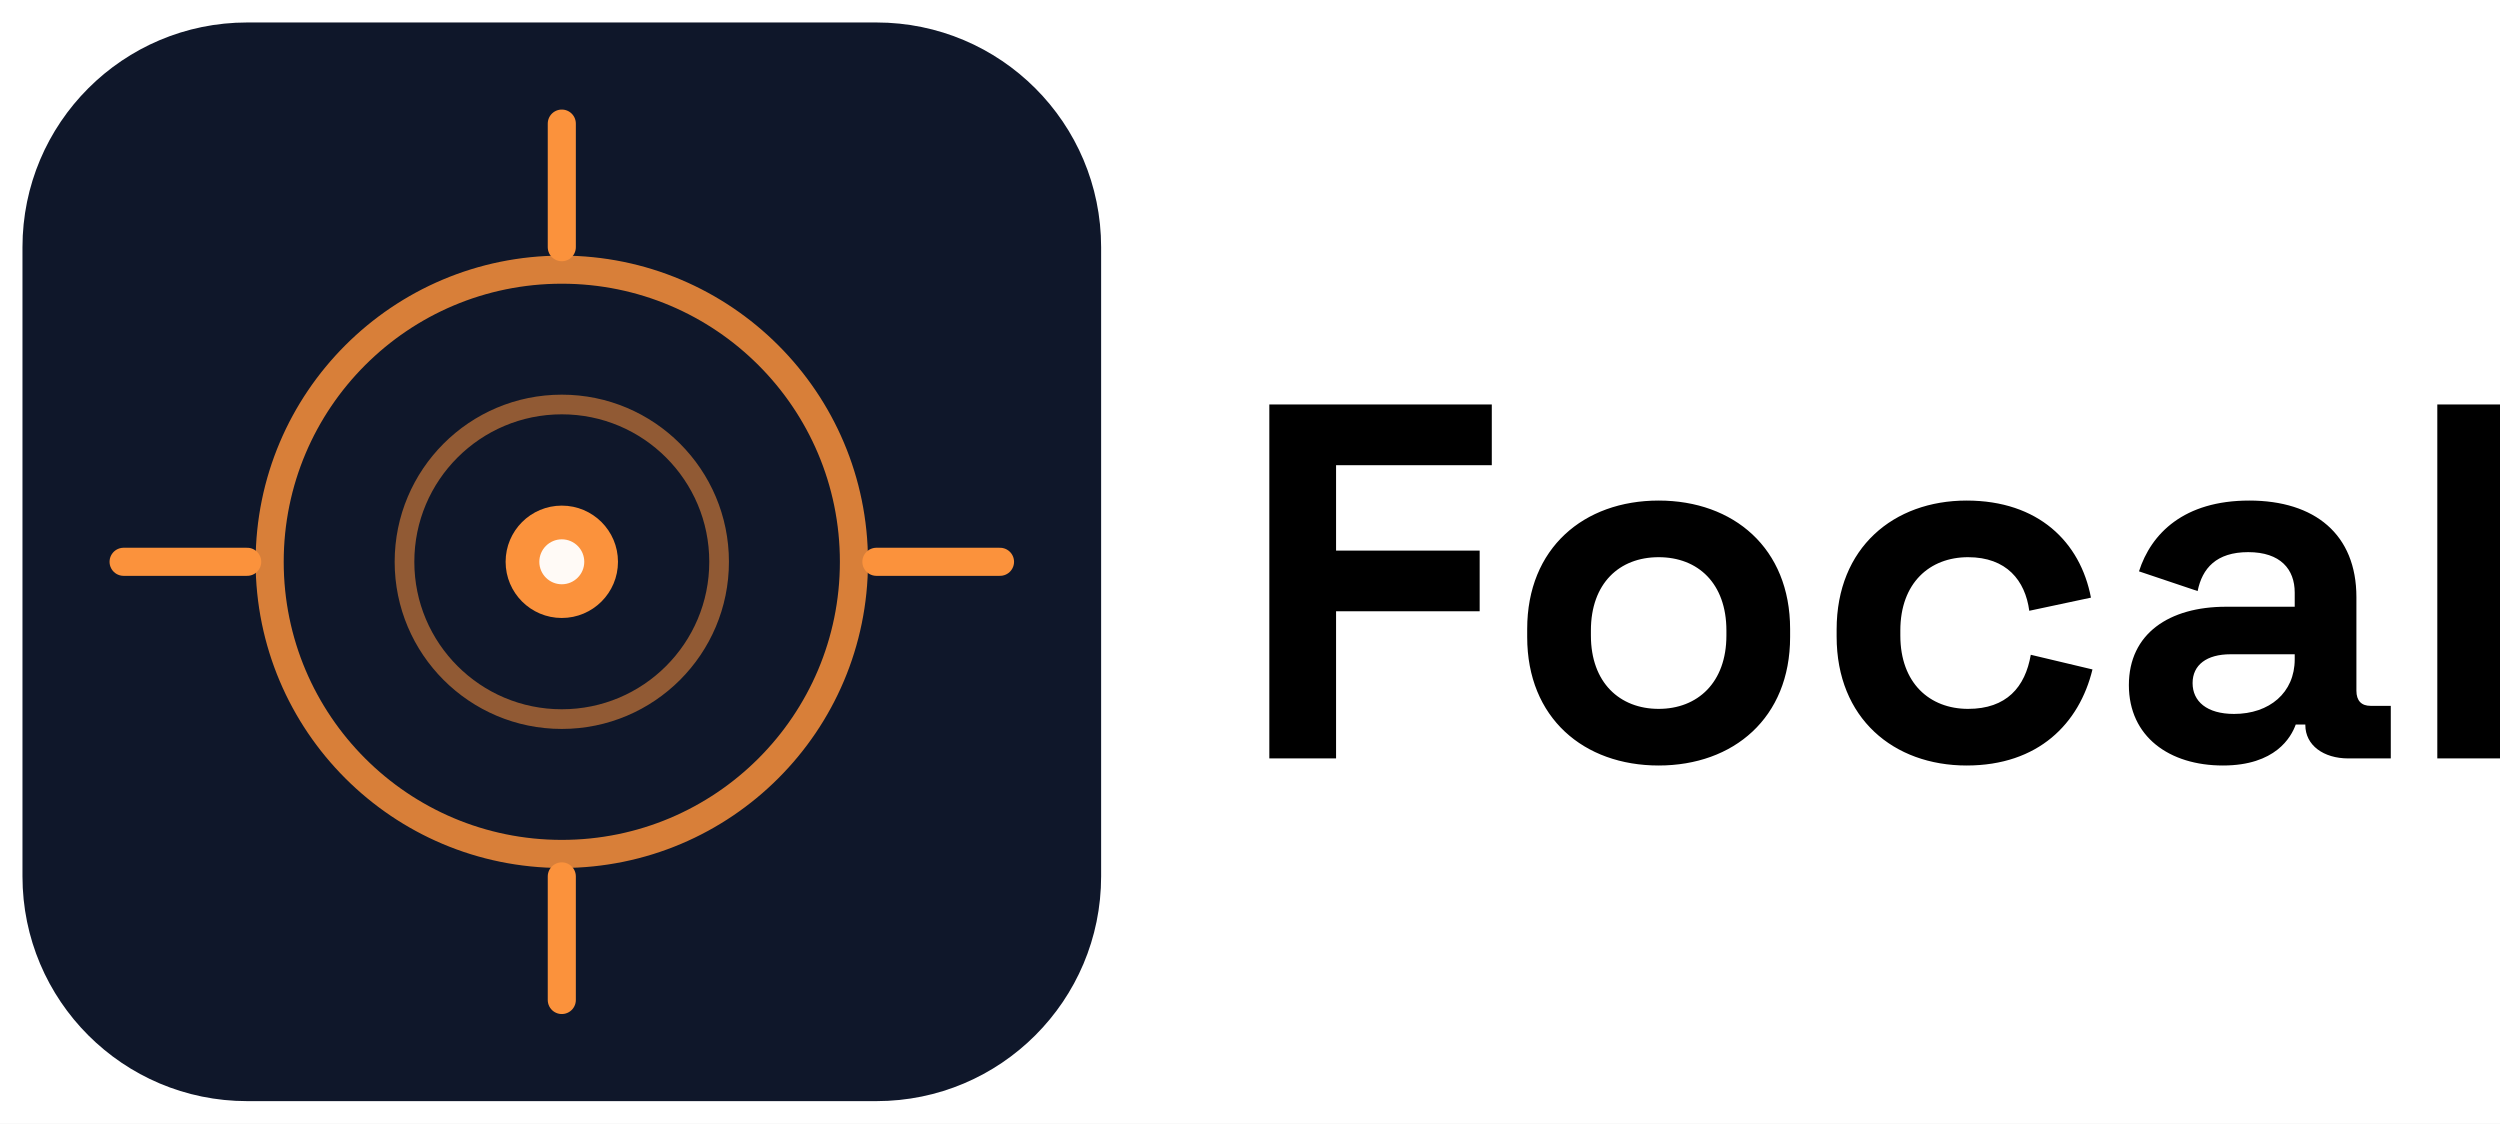
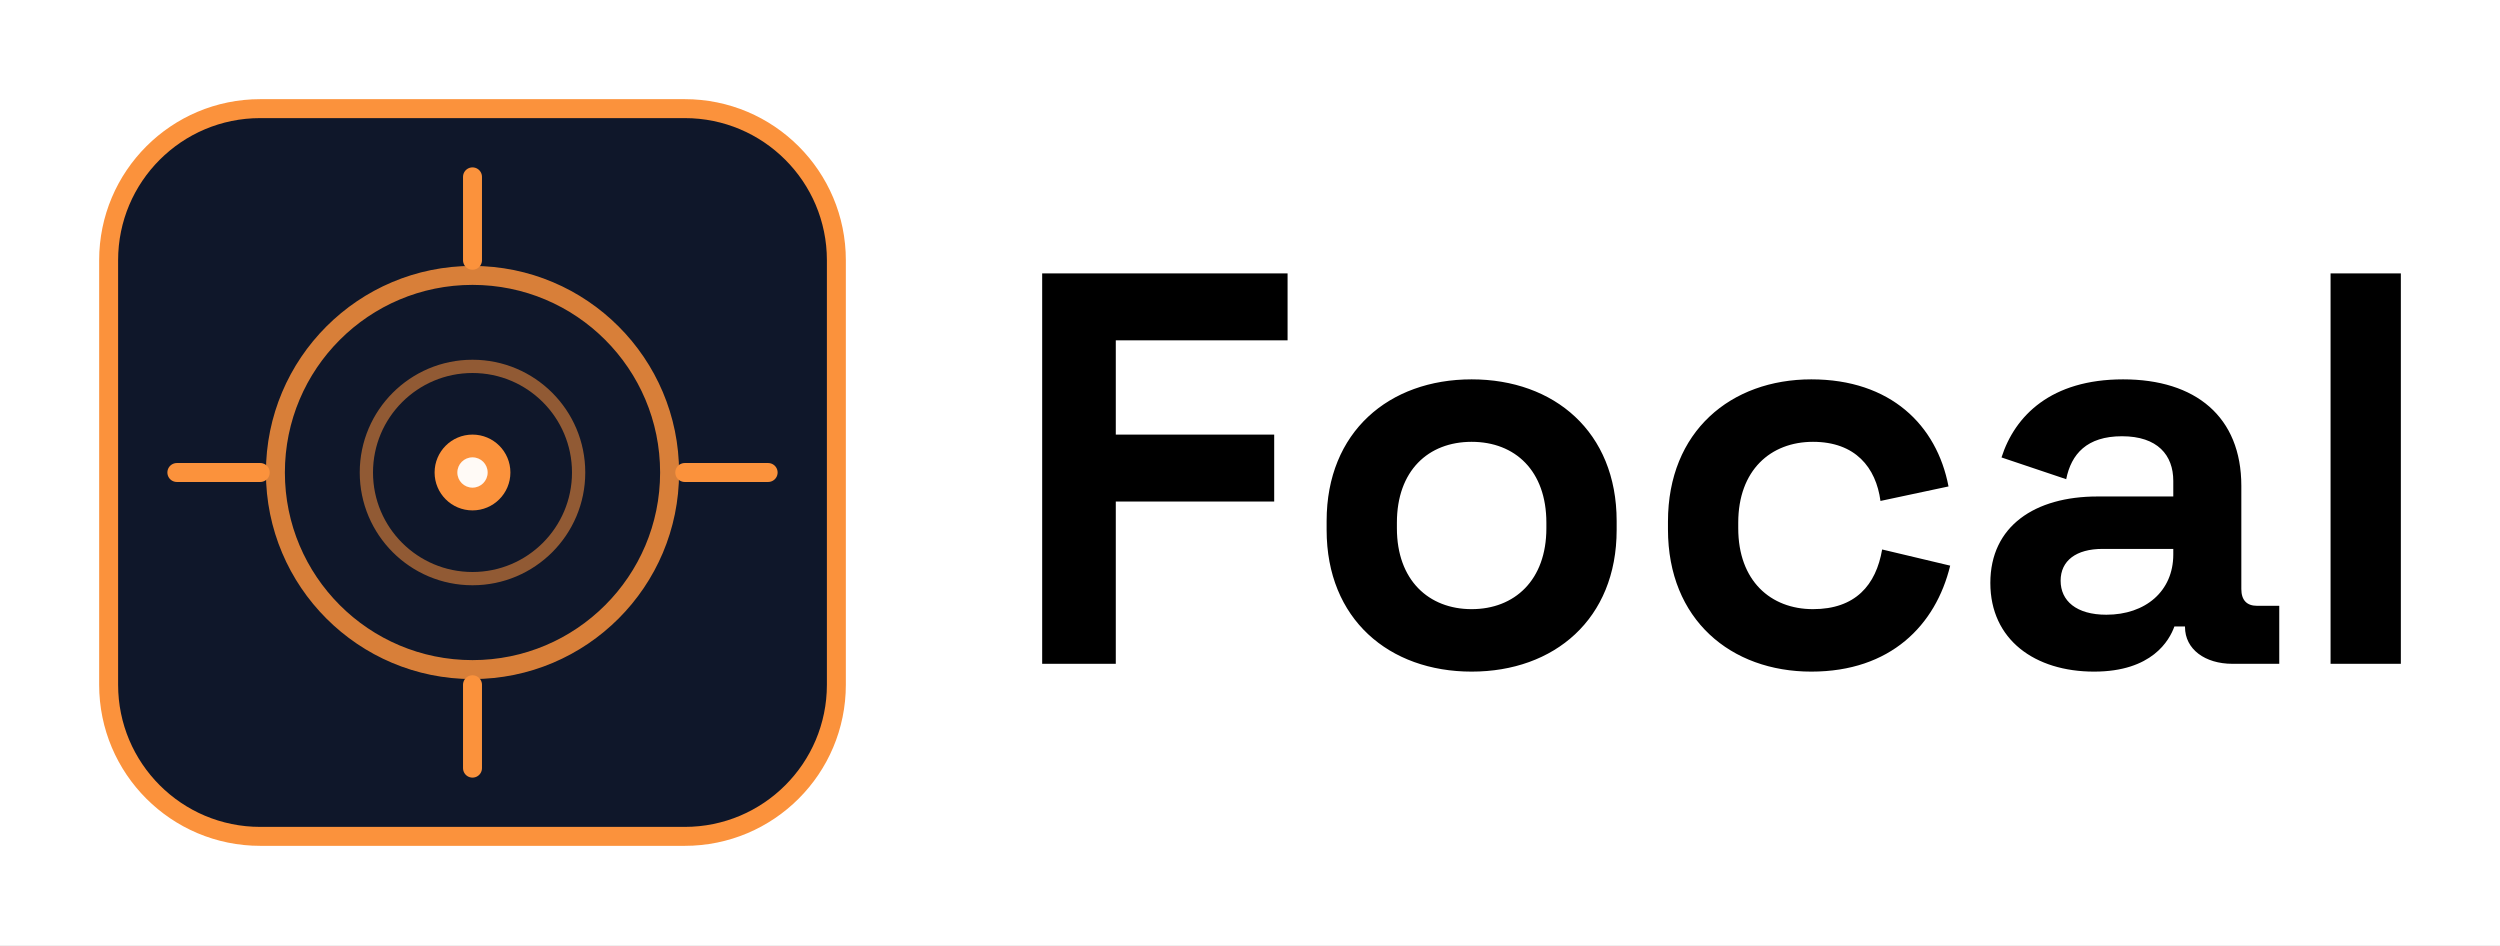
- <svg xmlns="http://www.w3.org/2000/svg" viewBox="0 0 445 200" width="445" height="200" version="1.1" id="svg8">
+ <svg xmlns="http://www.w3.org/2000/svg" viewBox="0 0 403.407 152.488" width="403.407" height="152.488" version="1.1" id="svg8">
  <defs id="defs1">
    <style id="style1">
      .wordmark {
        font: bold 90px "Space Grotesk";
        fill: #000000;
      }
    </style>
  </defs>
  <rect width="100%" height="100%" fill="#ffffff" id="rect1" x="0" y="0" />
-   <rect x="4" y="4" width="192" height="192" rx="40" fill="#0f172a" id="rect2" />
-   <circle cx="100" cy="100" r="52" fill="none" stroke="#fb923c" stroke-width="5" opacity="0.85" id="circle2" />
-   <circle cx="100" cy="100" r="28" fill="none" stroke="#fb923c" stroke-width="3.5" opacity="0.55" id="circle3" />
-   <line x1="100" y1="22" x2="100" y2="44" stroke="#fb923c" stroke-width="5" stroke-linecap="round" id="line3" />
-   <line x1="100" y1="156" x2="100" y2="178" stroke="#fb923c" stroke-width="5" stroke-linecap="round" id="line4" />
-   <line x1="22" y1="100" x2="44" y2="100" stroke="#fb923c" stroke-width="5" stroke-linecap="round" id="line5" />
-   <line x1="156" y1="100" x2="178" y2="100" stroke="#fb923c" stroke-width="5" stroke-linecap="round" id="line6" />
-   <circle cx="100" cy="100" r="14" fill="#0f172a" id="circle6" />
-   <circle cx="100" cy="100" r="10" fill="#fb923c" id="circle7" />
-   <circle cx="100" cy="100" r="4" fill="#ffffff" opacity="0.95" id="circle8" />
-   <path d="m 225.94,135 h 11.88 v -26.19 h 25.56 V 98.01 H 237.82 V 82.8 h 27.72 V 72 h -39.6 z m 69.3,1.26 c 13.32,0 23.4,-8.46 23.4,-22.86 v -1.44 c 0,-14.4 -10.08,-22.86 -23.4,-22.86 -13.32,0 -23.4,8.46 -23.4,22.86 v 1.44 c 0,14.4 10.08,22.86 23.4,22.86 z m 0,-10.08 c -6.93,0 -12.06,-4.68 -12.06,-13.05 v -0.9 c 0,-8.37 5.04,-13.05 12.06,-13.05 7.02,0 12.06,4.68 12.06,13.05 v 0.9 c 0,8.37 -5.13,13.05 -12.06,13.05 z m 54.81,10.08 c 12.78,0 20.07,-7.47 22.41,-17.1 l -10.98,-2.61 c -0.99,5.76 -4.32,9.63 -11.16,9.63 -6.84,0 -12.06,-4.59 -12.06,-13.05 v -0.9 c 0,-8.46 5.22,-13.05 12.06,-13.05 6.84,0 10.17,4.14 10.89,9.54 l 10.98,-2.34 c -1.89,-9.9 -9.36,-17.28 -22.14,-17.28 -12.96,0 -23.13,8.37 -23.13,22.95 v 1.26 c 0,14.58 10.17,22.95 23.13,22.95 z m 45.63,0 c 9.36,0 12.15,-5.04 12.96,-7.29 h 1.71 v 0.09 c 0,3.6 3.24,5.94 7.65,5.94 h 7.56 v -9.36 h -3.6 c -1.62,0 -2.52,-0.9 -2.52,-2.7 v -16.65 c 0,-11.16 -7.38,-17.19 -19.08,-17.19 -11.61,0 -17.46,5.85 -19.62,12.6 l 10.44,3.51 c 0.81,-4.05 3.33,-6.93 9,-6.93 5.76,0 8.28,3.06 8.28,7.2 V 108 h -12.24 c -10.08,0 -17.28,4.77 -17.28,13.95 0,9.18 7.2,14.31 16.74,14.31 z m 1.98,-9.18 c -4.86,0 -7.38,-2.25 -7.38,-5.49 0,-3.24 2.52,-5.13 6.75,-5.13 h 11.43 v 0.9 c 0,5.94 -4.5,9.72 -10.8,9.72 z m 36.18,7.92 h 11.34 V 72 h -11.34 z" id="text8" style="font-style:normal;font-variant:normal;font-weight:bold;font-stretch:normal;font-size:90px;line-height:normal;font-family:'Space Grotesk'" class="wordmark" aria-label="Focal" />
+   <g transform="translate(76.24375 76.24375) scale(0.6116117) translate(-100 -100)">
+     <rect x="4" y="4" width="192" height="192" rx="40" stroke="#fb923c" stroke-width="5" fill="#0f172a" id="rect2" />
+     <circle cx="100" cy="100" r="52" fill="none" stroke="#fb923c" stroke-width="5" opacity="0.85" id="circle2" />
+     <circle cx="100" cy="100" r="28" fill="none" stroke="#fb923c" stroke-width="3.5" opacity="0.55" id="circle3" />
+     <line x1="100" y1="22" x2="100" y2="44" stroke="#fb923c" stroke-width="5" stroke-linecap="round" id="line3" />
+     <line x1="100" y1="156" x2="100" y2="178" stroke="#fb923c" stroke-width="5" stroke-linecap="round" id="line4" />
+     <line x1="22" y1="100" x2="44" y2="100" stroke="#fb923c" stroke-width="5" stroke-linecap="round" id="line5" />
+     <line x1="156" y1="100" x2="178" y2="100" stroke="#fb923c" stroke-width="5" stroke-linecap="round" id="line6" />
+     <circle cx="100" cy="100" r="14" fill="#0f172a" id="circle6" />
+     <circle cx="100" cy="100" r="10" fill="#fb923c" id="circle7" />
+     <circle cx="100" cy="100" r="4" fill="#ffffff" opacity="0.95" id="circle8" />
+   </g>
+   <path transform="translate(-57.7725 -27.88625)" d="m 225.94,135 h 11.88 v -26.19 h 25.56 V 98.01 H 237.82 V 82.8 h 27.72 V 72 h -39.6 z m 69.3,1.26 c 13.32,0 23.4,-8.46 23.4,-22.86 v -1.44 c 0,-14.4 -10.08,-22.86 -23.4,-22.86 -13.32,0 -23.4,8.46 -23.4,22.86 v 1.44 c 0,14.4 10.08,22.86 23.4,22.86 z m 0,-10.08 c -6.93,0 -12.06,-4.68 -12.06,-13.05 v -0.9 c 0,-8.37 5.04,-13.05 12.06,-13.05 7.02,0 12.06,4.68 12.06,13.05 v 0.9 c 0,8.37 -5.13,13.05 -12.06,13.05 z m 54.81,10.08 c 12.78,0 20.07,-7.47 22.41,-17.1 l -10.98,-2.61 c -0.99,5.76 -4.32,9.63 -11.16,9.63 -6.84,0 -12.06,-4.59 -12.06,-13.05 v -0.9 c 0,-8.46 5.22,-13.05 12.06,-13.05 6.84,0 10.17,4.14 10.89,9.54 l 10.98,-2.34 c -1.89,-9.9 -9.36,-17.28 -22.14,-17.28 -12.96,0 -23.13,8.37 -23.13,22.95 v 1.26 c 0,14.58 10.17,22.95 23.13,22.95 z m 45.63,0 c 9.36,0 12.15,-5.04 12.96,-7.29 h 1.71 v 0.09 c 0,3.6 3.24,5.94 7.65,5.94 h 7.56 v -9.36 h -3.6 c -1.62,0 -2.52,-0.9 -2.52,-2.7 v -16.65 c 0,-11.16 -7.38,-17.19 -19.08,-17.19 -11.61,0 -17.46,5.85 -19.62,12.6 l 10.44,3.51 c 0.81,-4.05 3.33,-6.93 9,-6.93 5.76,0 8.28,3.06 8.28,7.2 V 108 h -12.24 c -10.08,0 -17.28,4.77 -17.28,13.95 0,9.18 7.2,14.31 16.74,14.31 z m 1.98,-9.18 c -4.86,0 -7.38,-2.25 -7.38,-5.49 0,-3.24 2.52,-5.13 6.75,-5.13 h 11.43 v 0.9 c 0,5.94 -4.5,9.72 -10.8,9.72 z m 36.18,7.92 h 11.34 V 72 h -11.34 z" id="text8" style="font-style:normal;font-variant:normal;font-weight:bold;font-stretch:normal;font-size:90px;line-height:normal;font-family:'Space Grotesk'" class="wordmark" aria-label="Focal" />
</svg>
